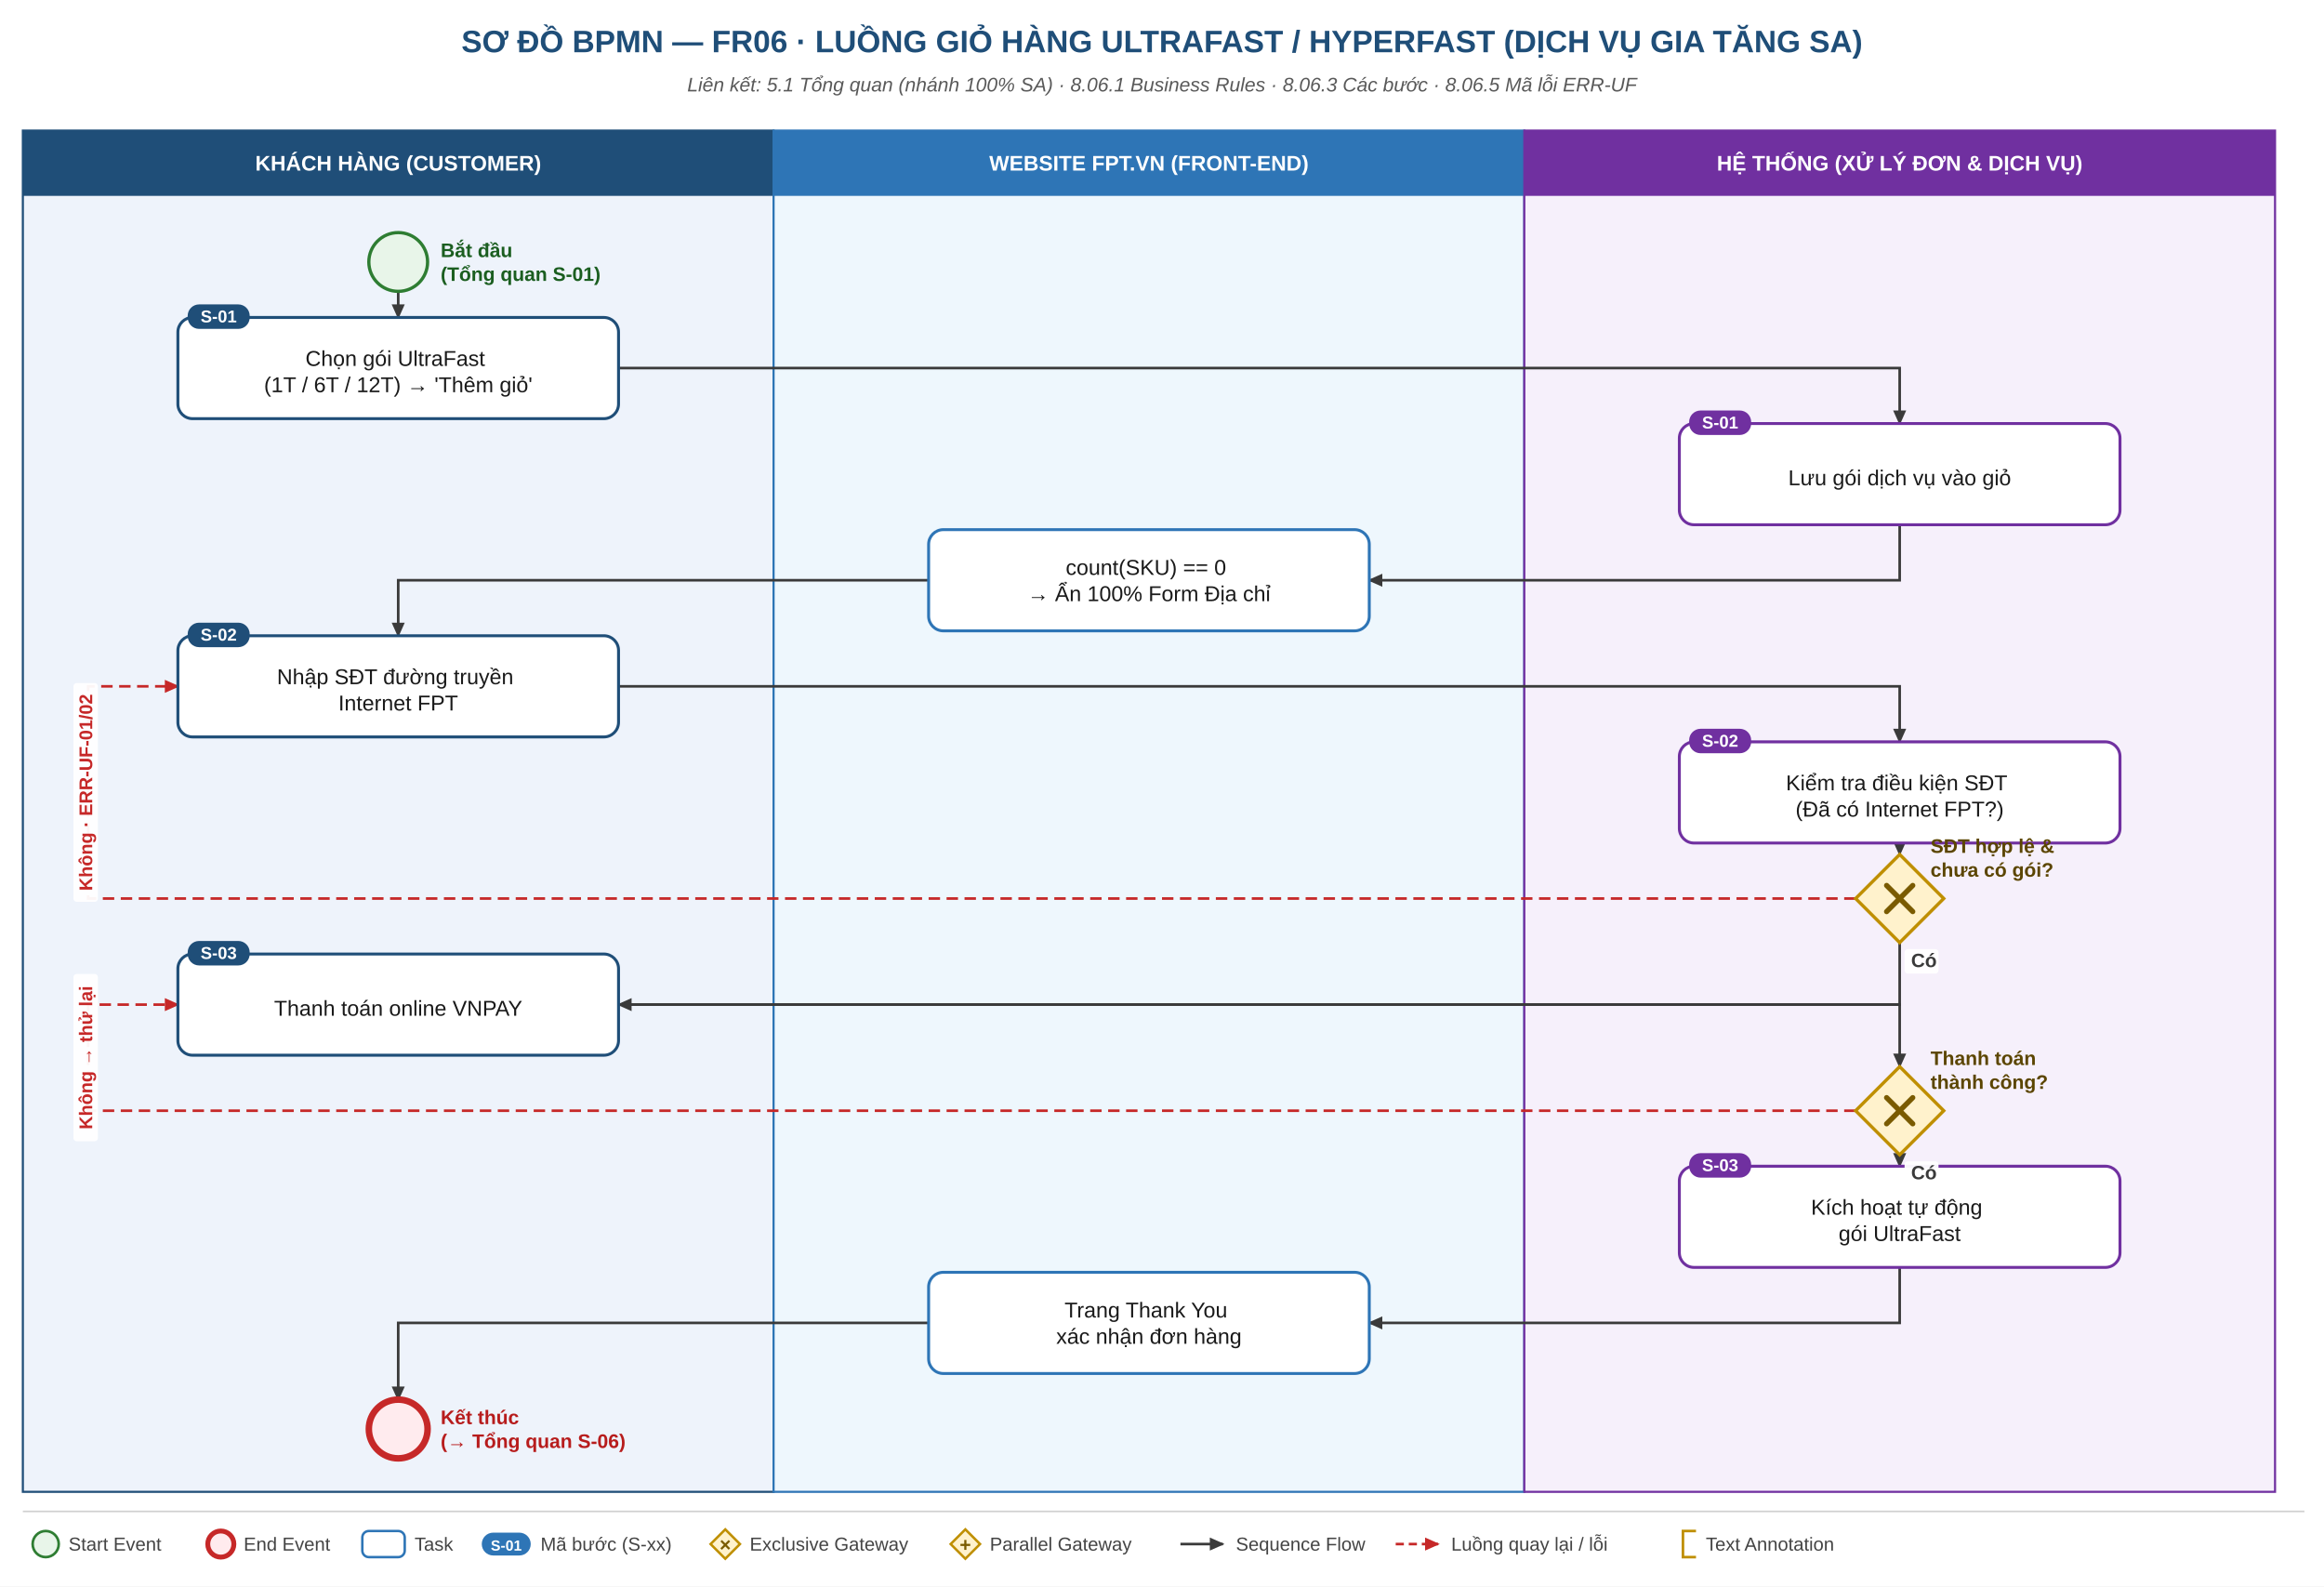
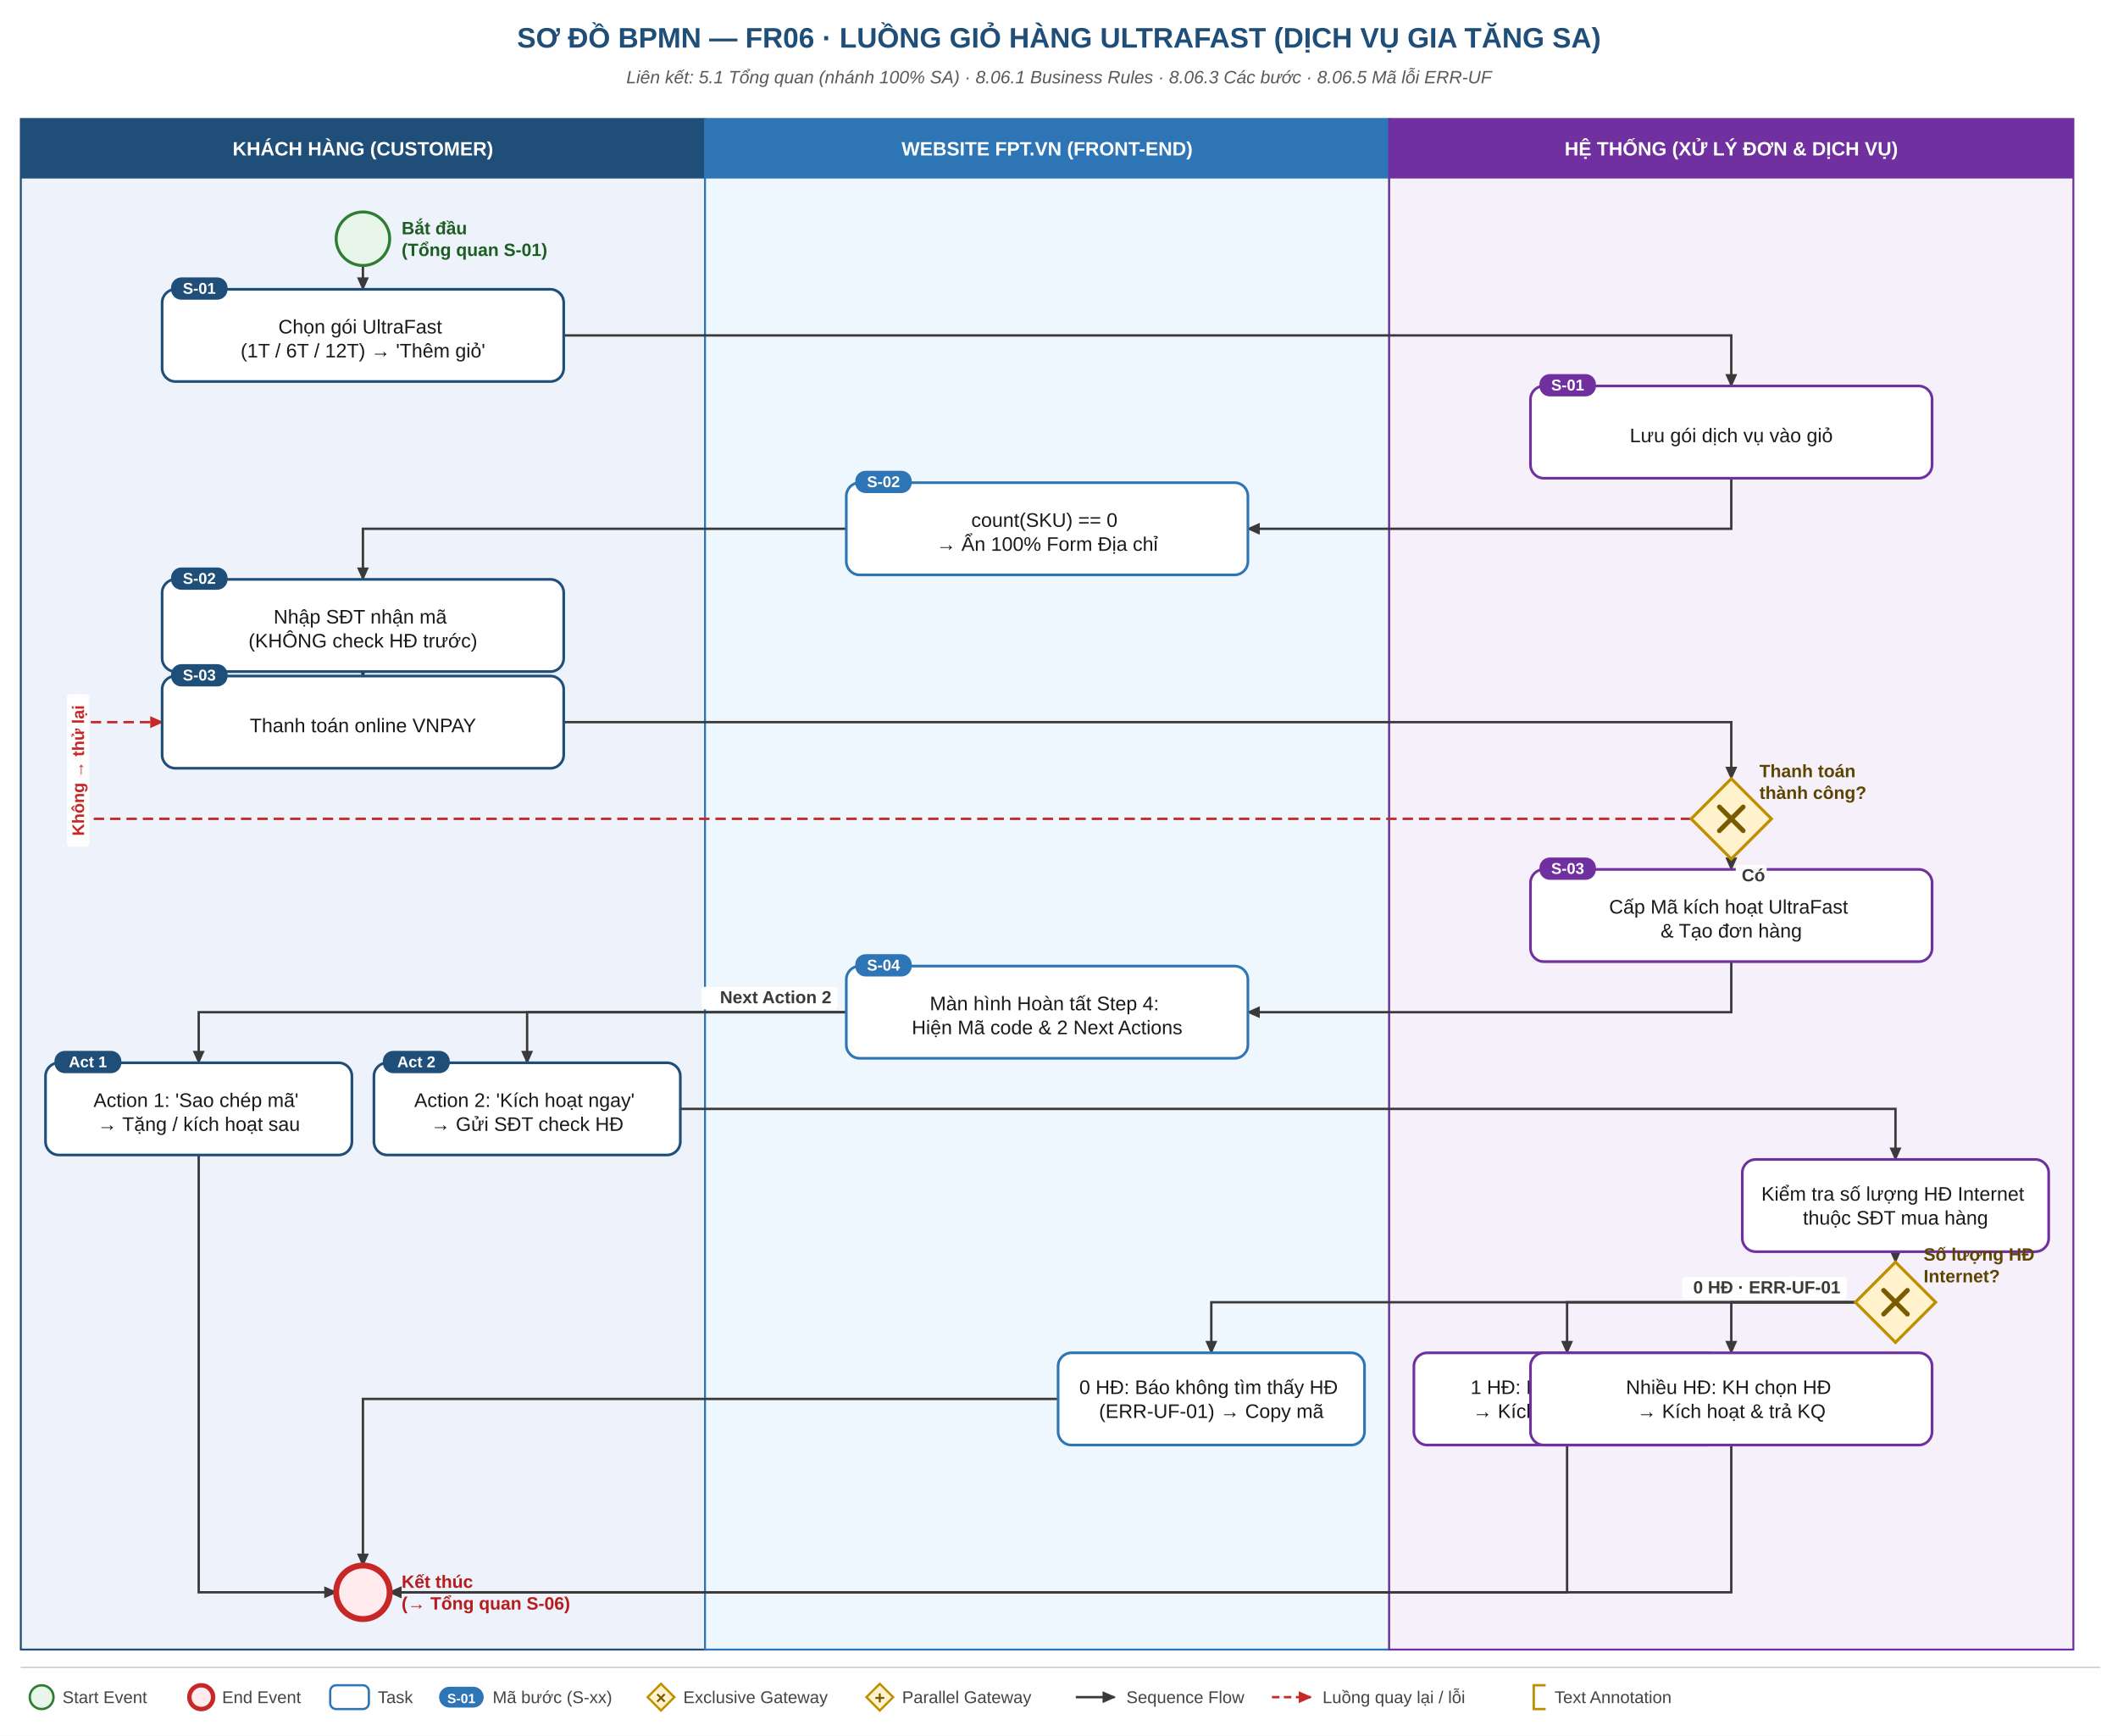
- <svg xmlns="http://www.w3.org/2000/svg" width="1424" height="972" viewBox="0 0 1424 972" font-family="Arial, Helvetica, sans-serif">
-   <rect width="1424" height="972" fill="#ffffff" />
+ <svg xmlns="http://www.w3.org/2000/svg" width="1424" height="1167" viewBox="0 0 1424 1167" font-family="Arial, Helvetica, sans-serif">
+   <rect width="1424" height="1167" fill="#ffffff" />
  <defs>
    <marker id="a" markerWidth="10" markerHeight="10" refX="8" refY="4" orient="auto" markerUnits="userSpaceOnUse">
      <path d="M0,0 L9,4 L0,8 Z" fill="#3a3a3a" />
    </marker>
    <marker id="ar" markerWidth="10" markerHeight="10" refX="8" refY="4" orient="auto" markerUnits="userSpaceOnUse">
      <path d="M0,0 L9,4 L0,8 Z" fill="#c62828" />
    </marker>
  </defs>
-   <text x="712.0" y="32" font-size="19" font-weight="bold" fill="#1f4e78" text-anchor="middle">SƠ ĐỒ BPMN — FR06 · LUỒNG GIỎ HÀNG ULTRAFAST / HYPERFAST (DỊCH VỤ GIA TĂNG SA)</text>
+   <text x="712.0" y="32" font-size="19" font-weight="bold" fill="#1f4e78" text-anchor="middle">SƠ ĐỒ BPMN — FR06 · LUỒNG GIỎ HÀNG ULTRAFAST (DỊCH VỤ GIA TĂNG SA)</text>
  <text x="712.0" y="56" font-size="12" fill="#595959" font-style="italic" text-anchor="middle">Liên kết: 5.1 Tổng quan (nhánh 100% SA) · 8.06.1 Business Rules · 8.06.3 Các bước · 8.06.5 Mã lỗi ERR-UF</text>
-   <rect x="14" y="80" width="460" height="834" fill="#eef3fb" stroke="#1f4e78" stroke-width="1.3" />
+   <rect x="14" y="80" width="460" height="1029" fill="#eef3fb" stroke="#1f4e78" stroke-width="1.3" />
  <rect x="14" y="80" width="460" height="40" fill="#1f4e78" />
  <text x="244.0" y="104.5" font-size="13" font-weight="bold" fill="#fff" text-anchor="middle">KHÁCH HÀNG (CUSTOMER)</text>
-   <rect x="474" y="80" width="460" height="834" fill="#eef7fd" stroke="#2e75b6" stroke-width="1.3" />
+   <rect x="474" y="80" width="460" height="1029" fill="#eef7fd" stroke="#2e75b6" stroke-width="1.3" />
  <rect x="474" y="80" width="460" height="40" fill="#2e75b6" />
  <text x="704.0" y="104.5" font-size="13" font-weight="bold" fill="#fff" text-anchor="middle">WEBSITE FPT.VN (FRONT-END)</text>
-   <rect x="934" y="80" width="460" height="834" fill="#f6f0fb" stroke="#7030a0" stroke-width="1.3" />
+   <rect x="934" y="80" width="460" height="1029" fill="#f6f0fb" stroke="#7030a0" stroke-width="1.3" />
  <rect x="934" y="80" width="460" height="40" fill="#7030a0" />
  <text x="1164.0" y="104.5" font-size="13" font-weight="bold" fill="#fff" text-anchor="middle">HỆ THỐNG (XỬ LÝ ĐƠN &amp; DỊCH VỤ)</text>
  <path d="M244.0,178.5 L244.0,194.5" fill="none" stroke="#3a3a3a" stroke-width="1.6" marker-end="url(#a)" />
  <path d="M379.0,225.5 L1164.0,225.5 L1164.0,259.5" fill="none" stroke="#3a3a3a" stroke-width="1.6" marker-end="url(#a)" />
  <path d="M1164.0,321.5 L1164.0,355.5 L839.0,355.5" fill="none" stroke="#3a3a3a" stroke-width="1.6" marker-end="url(#a)" />
  <path d="M569.0,355.5 L244.0,355.5 L244.0,389.5" fill="none" stroke="#3a3a3a" stroke-width="1.6" marker-end="url(#a)" />
-   <path d="M379.0,420.5 L1164.0,420.5 L1164.0,454.5" fill="none" stroke="#3a3a3a" stroke-width="1.6" marker-end="url(#a)" />
-   <path d="M1164.0,516.5 L1164.0,523.5" fill="none" stroke="#3a3a3a" stroke-width="1.6" marker-end="url(#a)" />
-   <path d="M1164.0,577.5 L1164.0,615.5 L379.0,615.5" fill="none" stroke="#3a3a3a" stroke-width="1.6" marker-end="url(#a)" />
-   <path d="M1137.0,550.5 L54.0,550.5 L54.0,420.5 L109.0,420.5" fill="none" stroke="#c62828" stroke-width="1.6" stroke-dasharray="7,4" marker-end="url(#ar)" />
-   <path d="M379.0,615.5 L1164.0,615.5 L1164.0,653.5" fill="none" stroke="#3a3a3a" stroke-width="1.6" marker-end="url(#a)" />
-   <path d="M1164.0,707.5 L1164.0,714.5" fill="none" stroke="#3a3a3a" stroke-width="1.6" marker-end="url(#a)" />
-   <path d="M1137.0,680.5 L54.0,680.5 L54.0,615.5 L109.0,615.5" fill="none" stroke="#c62828" stroke-width="1.6" stroke-dasharray="7,4" marker-end="url(#ar)" />
-   <path d="M1164.0,776.5 L1164.0,810.5 L839.0,810.5" fill="none" stroke="#3a3a3a" stroke-width="1.6" marker-end="url(#a)" />
-   <path d="M569.0,810.5 L244.0,810.5 L244.0,857.5" fill="none" stroke="#3a3a3a" stroke-width="1.6" marker-end="url(#a)" />
+   <path d="M244.0,451.5 L244.0,454.5" fill="none" stroke="#3a3a3a" stroke-width="1.6" marker-end="url(#a)" />
+   <path d="M379.0,485.5 L1164.0,485.5 L1164.0,523.5" fill="none" stroke="#3a3a3a" stroke-width="1.6" marker-end="url(#a)" />
+   <path d="M1164.0,577.5 L1164.0,584.5" fill="none" stroke="#3a3a3a" stroke-width="1.6" marker-end="url(#a)" />
+   <path d="M1137.0,550.5 L54.0,550.5 L54.0,485.5 L109.0,485.5" fill="none" stroke="#c62828" stroke-width="1.6" stroke-dasharray="7,4" marker-end="url(#ar)" />
+   <path d="M1164.0,646.5 L1164.0,680.5 L839.0,680.5" fill="none" stroke="#3a3a3a" stroke-width="1.6" marker-end="url(#a)" />
+   <path d="M569.0,680.5 L133.6,680.5 L133.6,714.5" fill="none" stroke="#3a3a3a" stroke-width="1.6" marker-end="url(#a)" />
+   <path d="M569.0,680.5 L354.4,680.5 L354.4,714.5" fill="none" stroke="#3a3a3a" stroke-width="1.6" marker-end="url(#a)" />
+   <path d="M133.6,776.5 L133.6,1070.5 L226.0,1070.5" fill="none" stroke="#3a3a3a" stroke-width="1.6" marker-end="url(#a)" />
+   <path d="M457.4,745.5 L1274.4,745.5 L1274.4,779.5" fill="none" stroke="#3a3a3a" stroke-width="1.6" marker-end="url(#a)" />
+   <path d="M1274.4,841.5 L1274.4,848.5" fill="none" stroke="#3a3a3a" stroke-width="1.6" marker-end="url(#a)" />
+   <path d="M1247.4,875.5 L1053.6,875.5 L1053.6,909.5" fill="none" stroke="#3a3a3a" stroke-width="1.6" marker-end="url(#a)" />
+   <path d="M1247.4,875.5 L1164.0,875.5 L1164.0,909.5" fill="none" stroke="#3a3a3a" stroke-width="1.6" marker-end="url(#a)" />
+   <path d="M1247.4,875.5 L814.4,875.5 L814.4,909.5" fill="none" stroke="#3a3a3a" stroke-width="1.6" marker-end="url(#a)" />
+   <path d="M1053.6,971.5 L1053.6,1070.5 L262.0,1070.5" fill="none" stroke="#3a3a3a" stroke-width="1.6" marker-end="url(#a)" />
+   <path d="M1164.0,971.5 L1164.0,1070.5 L262.0,1070.5" fill="none" stroke="#3a3a3a" stroke-width="1.6" marker-end="url(#a)" />
+   <path d="M711.4,940.5 L244.0,940.5 L244.0,1052.5" fill="none" stroke="#3a3a3a" stroke-width="1.6" marker-end="url(#a)" />
  <circle cx="244.0" cy="160.5" r="18" fill="#e8f5e9" stroke="#2e7d32" stroke-width="2" />
  <text x="270.0" y="157.5" font-size="12" fill="#1b5e20" font-weight="bold" text-anchor="start">
    <tspan x="270.0" dy="0.0">Bắt đầu</tspan>
    <tspan x="270.0" dy="14.6">(Tổng quan S-01)</tspan>
  </text>
  <rect x="109.0" y="194.5" width="270" height="62" rx="9" fill="#ffffff" stroke="#1f4e78" stroke-width="1.8" />
  <text x="244.0" y="224.2" font-size="13.2" fill="#1a1a1a" font-weight="normal" text-anchor="middle">
    <tspan x="244.0" dy="0.0">Chọn gói UltraFast</tspan>
    <tspan x="244.0" dy="16.1">(1T / 6T / 12T) → 'Thêm giỏ'</tspan>
  </text>
  <rect x="115.0" y="186.5" width="38" height="15" rx="7" fill="#1f4e78" />
  <text x="134.0" y="197.5" font-size="10.5" font-weight="bold" fill="#fff" text-anchor="middle">S-01</text>
  <rect x="1029.0" y="259.5" width="270" height="62" rx="9" fill="#ffffff" stroke="#7030a0" stroke-width="1.8" />
  <text x="1164.0" y="297.3" font-size="13.2" fill="#1a1a1a" font-weight="normal" text-anchor="middle">
    <tspan x="1164.0" dy="0.0">Lưu gói dịch vụ vào giỏ</tspan>
  </text>
  <rect x="1035.0" y="251.5" width="38" height="15" rx="7" fill="#7030a0" />
  <text x="1054.0" y="262.5" font-size="10.5" font-weight="bold" fill="#fff" text-anchor="middle">S-01</text>
  <rect x="569.0" y="324.5" width="270" height="62" rx="9" fill="#ffffff" stroke="#2e75b6" stroke-width="1.8" />
-   <text x="704.0" y="352.2" font-size="13.2" fill="#1a1a1a" font-weight="normal" text-anchor="middle">
+   <text x="704.0" y="354.2" font-size="13.2" fill="#1a1a1a" font-weight="normal" text-anchor="middle">
    <tspan x="704.0" dy="0.0">count(SKU) == 0</tspan>
    <tspan x="704.0" dy="16.1">→ Ẩn 100% Form Địa chỉ</tspan>
  </text>
+   <rect x="575.0" y="316.5" width="38" height="15" rx="7" fill="#2e75b6" />
+   <text x="594.0" y="327.5" font-size="10.5" font-weight="bold" fill="#fff" text-anchor="middle">S-02</text>
  <rect x="109.0" y="389.5" width="270" height="62" rx="9" fill="#ffffff" stroke="#1f4e78" stroke-width="1.8" />
  <text x="244.0" y="419.2" font-size="13.2" fill="#1a1a1a" font-weight="normal" text-anchor="middle">
-     <tspan x="244.0" dy="0.0">Nhập SĐT đường truyền</tspan>
-     <tspan x="244.0" dy="16.1">Internet FPT</tspan>
+     <tspan x="244.0" dy="0.0">Nhập SĐT nhận mã</tspan>
+     <tspan x="244.0" dy="16.1">(KHÔNG check HĐ trước)</tspan>
  </text>
  <rect x="115.0" y="381.5" width="38" height="15" rx="7" fill="#1f4e78" />
  <text x="134.0" y="392.5" font-size="10.5" font-weight="bold" fill="#fff" text-anchor="middle">S-02</text>
-   <rect x="1029.0" y="454.5" width="270" height="62" rx="9" fill="#ffffff" stroke="#7030a0" stroke-width="1.8" />
-   <text x="1164.0" y="484.2" font-size="13.2" fill="#1a1a1a" font-weight="normal" text-anchor="middle">
-     <tspan x="1164.0" dy="0.0">Kiểm tra điều kiện SĐT</tspan>
-     <tspan x="1164.0" dy="16.1">(Đã có Internet FPT?)</tspan>
+   <rect x="109.0" y="454.5" width="270" height="62" rx="9" fill="#ffffff" stroke="#1f4e78" stroke-width="1.8" />
+   <text x="244.0" y="492.3" font-size="13.2" fill="#1a1a1a" font-weight="normal" text-anchor="middle">
+     <tspan x="244.0" dy="0.0">Thanh toán online VNPAY</tspan>
  </text>
-   <rect x="1035.0" y="446.5" width="38" height="15" rx="7" fill="#7030a0" />
-   <text x="1054.0" y="457.5" font-size="10.5" font-weight="bold" fill="#fff" text-anchor="middle">S-02</text>
+   <rect x="115.0" y="446.5" width="38" height="15" rx="7" fill="#1f4e78" />
+   <text x="134.0" y="457.5" font-size="10.5" font-weight="bold" fill="#fff" text-anchor="middle">S-03</text>
  <polygon points="1164.0,523.5 1191.0,550.5 1164.0,577.5 1137.0,550.5" fill="#fff2cc" stroke="#bf8f00" stroke-width="2" />
  <path d="M1156.0,542.5 L1172.0,558.5 M1172.0,542.5 L1156.0,558.5" stroke="#7a5b00" stroke-width="3.2" stroke-linecap="round" />
  <text x="1182.9" y="522.5" font-size="12" fill="#5b4500" font-weight="bold" text-anchor="start">
-     <tspan x="1182.9" dy="0.0">SĐT hợp lệ &amp;</tspan>
-     <tspan x="1182.9" dy="14.6">chưa có gói?</tspan>
-   </text>
-   <rect x="109.0" y="584.5" width="270" height="62" rx="9" fill="#ffffff" stroke="#1f4e78" stroke-width="1.8" />
-   <text x="244.0" y="622.3" font-size="13.2" fill="#1a1a1a" font-weight="normal" text-anchor="middle">
-     <tspan x="244.0" dy="0.0">Thanh toán online VNPAY</tspan>
-   </text>
-   <rect x="115.0" y="576.5" width="38" height="15" rx="7" fill="#1f4e78" />
-   <text x="134.0" y="587.5" font-size="10.5" font-weight="bold" fill="#fff" text-anchor="middle">S-03</text>
-   <polygon points="1164.0,653.5 1191.0,680.5 1164.0,707.5 1137.0,680.5" fill="#fff2cc" stroke="#bf8f00" stroke-width="2" />
-   <path d="M1156.0,672.5 L1172.0,688.5 M1172.0,672.5 L1156.0,688.5" stroke="#7a5b00" stroke-width="3.2" stroke-linecap="round" />
-   <text x="1182.9" y="652.5" font-size="12" fill="#5b4500" font-weight="bold" text-anchor="start">
    <tspan x="1182.9" dy="0.0">Thanh toán</tspan>
    <tspan x="1182.9" dy="14.6">thành công?</tspan>
  </text>
-   <rect x="1029.0" y="714.5" width="270" height="62" rx="9" fill="#ffffff" stroke="#7030a0" stroke-width="1.8" />
-   <text x="1164.0" y="744.2" font-size="13.2" fill="#1a1a1a" font-weight="normal" text-anchor="middle">
-     <tspan x="1164.0" dy="0.0">Kích hoạt tự động</tspan>
-     <tspan x="1164.0" dy="16.1">gói UltraFast</tspan>
+   <rect x="1029.0" y="584.5" width="270" height="62" rx="9" fill="#ffffff" stroke="#7030a0" stroke-width="1.8" />
+   <text x="1164.0" y="614.2" font-size="13.2" fill="#1a1a1a" font-weight="normal" text-anchor="middle">
+     <tspan x="1164.0" dy="0.0">Cấp Mã kích hoạt UltraFast</tspan>
+     <tspan x="1164.0" dy="16.1">&amp; Tạo đơn hàng</tspan>
  </text>
-   <rect x="1035.0" y="706.5" width="38" height="15" rx="7" fill="#7030a0" />
-   <text x="1054.0" y="717.5" font-size="10.5" font-weight="bold" fill="#fff" text-anchor="middle">S-03</text>
-   <rect x="569.0" y="779.5" width="270" height="62" rx="9" fill="#ffffff" stroke="#2e75b6" stroke-width="1.8" />
-   <text x="704.0" y="807.2" font-size="13.2" fill="#1a1a1a" font-weight="normal" text-anchor="middle">
-     <tspan x="704.0" dy="0.0">Trang Thank You</tspan>
-     <tspan x="704.0" dy="16.1">xác nhận đơn hàng</tspan>
+   <rect x="1035.0" y="576.5" width="38" height="15" rx="7" fill="#7030a0" />
+   <text x="1054.0" y="587.5" font-size="10.5" font-weight="bold" fill="#fff" text-anchor="middle">S-03</text>
+   <rect x="569.0" y="649.5" width="270" height="62" rx="9" fill="#ffffff" stroke="#2e75b6" stroke-width="1.8" />
+   <text x="704.0" y="679.2" font-size="13.2" fill="#1a1a1a" font-weight="normal" text-anchor="middle">
+     <tspan x="704.0" dy="0.0">Màn hình Hoàn tất Step 4:</tspan>
+     <tspan x="704.0" dy="16.1">Hiện Mã code &amp; 2 Next Actions</tspan>
  </text>
-   <circle cx="244.0" cy="875.5" r="18" fill="#ffebee" stroke="#c62828" stroke-width="4" />
-   <text x="270.0" y="872.5" font-size="12" fill="#b71c1c" font-weight="bold" text-anchor="start">
+   <rect x="575.0" y="641.5" width="38" height="15" rx="7" fill="#2e75b6" />
+   <text x="594.0" y="652.5" font-size="10.5" font-weight="bold" fill="#fff" text-anchor="middle">S-04</text>
+   <rect x="30.6" y="714.5" width="206" height="62" rx="9" fill="#ffffff" stroke="#1f4e78" stroke-width="1.8" />
+   <text x="133.6" y="744.2" font-size="13.2" fill="#1a1a1a" font-weight="normal" text-anchor="middle">
+     <tspan x="133.6" dy="0.0">Action 1: 'Sao chép mã'</tspan>
+     <tspan x="133.6" dy="16.1">→ Tặng / kích hoạt sau</tspan>
+   </text>
+   <rect x="36.6" y="706.5" width="45" height="15" rx="7" fill="#1f4e78" />
+   <text x="59.1" y="717.5" font-size="10.5" font-weight="bold" fill="#fff" text-anchor="middle">Act 1</text>
+   <rect x="251.4" y="714.5" width="206" height="62" rx="9" fill="#ffffff" stroke="#1f4e78" stroke-width="1.8" />
+   <text x="354.4" y="744.2" font-size="13.2" fill="#1a1a1a" font-weight="normal" text-anchor="middle">
+     <tspan x="354.4" dy="0.0">Action 2: 'Kích hoạt ngay'</tspan>
+     <tspan x="354.4" dy="16.1">→ Gửi SĐT check HĐ</tspan>
+   </text>
+   <rect x="257.4" y="706.5" width="45" height="15" rx="7" fill="#1f4e78" />
+   <text x="279.9" y="717.5" font-size="10.5" font-weight="bold" fill="#fff" text-anchor="middle">Act 2</text>
+   <rect x="1171.4" y="779.5" width="206" height="62" rx="9" fill="#ffffff" stroke="#7030a0" stroke-width="1.8" />
+   <text x="1274.4" y="807.2" font-size="13.2" fill="#1a1a1a" font-weight="normal" text-anchor="middle">
+     <tspan x="1274.4" dy="0.0">Kiểm tra số lượng HĐ Internet</tspan>
+     <tspan x="1274.4" dy="16.1">thuộc SĐT mua hàng</tspan>
+   </text>
+   <polygon points="1274.4,848.5 1301.4,875.5 1274.4,902.5 1247.4,875.5" fill="#fff2cc" stroke="#bf8f00" stroke-width="2" />
+   <path d="M1266.4,867.5 L1282.4,883.5 M1282.4,867.5 L1266.4,883.5" stroke="#7a5b00" stroke-width="3.2" stroke-linecap="round" />
+   <text x="1293.3" y="847.5" font-size="12" fill="#5b4500" font-weight="bold" text-anchor="start">
+     <tspan x="1293.3" dy="0.0">Số lượng HĐ</tspan>
+     <tspan x="1293.3" dy="14.6">Internet?</tspan>
+   </text>
+   <rect x="950.6" y="909.5" width="206" height="62" rx="9" fill="#ffffff" stroke="#7030a0" stroke-width="1.8" />
+   <text x="1053.6" y="937.2" font-size="13.2" fill="#1a1a1a" font-weight="normal" text-anchor="middle">
+     <tspan x="1053.6" dy="0.0">1 HĐ: KH bấm HĐ đó</tspan>
+     <tspan x="1053.6" dy="16.1">→ Kích hoạt &amp; trả KQ</tspan>
+   </text>
+   <rect x="1029.0" y="909.5" width="270" height="62" rx="9" fill="#ffffff" stroke="#7030a0" stroke-width="1.8" />
+   <text x="1164.0" y="937.2" font-size="13.2" fill="#1a1a1a" font-weight="normal" text-anchor="middle">
+     <tspan x="1164.0" dy="0.0">Nhiều HĐ: KH chọn HĐ</tspan>
+     <tspan x="1164.0" dy="16.1">→ Kích hoạt &amp; trả KQ</tspan>
+   </text>
+   <rect x="711.4" y="909.5" width="206" height="62" rx="9" fill="#ffffff" stroke="#2e75b6" stroke-width="1.8" />
+   <text x="814.4" y="937.2" font-size="13.2" fill="#1a1a1a" font-weight="normal" text-anchor="middle">
+     <tspan x="814.4" dy="0.0">0 HĐ: Báo không tìm thấy HĐ</tspan>
+     <tspan x="814.4" dy="16.1">(ERR-UF-01) → Copy mã</tspan>
+   </text>
+   <circle cx="244.0" cy="1070.5" r="18" fill="#ffebee" stroke="#c62828" stroke-width="4" />
+   <text x="270.0" y="1067.5" font-size="12" fill="#b71c1c" font-weight="bold" text-anchor="start">
    <tspan x="270.0" dy="0.0">Kết thúc</tspan>
    <tspan x="270.0" dy="14.6">(→ Tổng quan S-06)</tspan>
  </text>
  <rect x="1167.0" y="581.5" width="20.8" height="15" fill="#ffffff" opacity="0.95" rx="2" />
  <text x="1171.0" y="592.5" font-size="11.8" font-weight="bold" fill="#3a3a3a" text-anchor="start">Có</text>
-   <g transform="rotate(-90 54.0 485.5)">
-     <rect x="-13.0" y="476.5" width="134.0" height="15" fill="#fff" opacity="0.95" rx="2" />
-     <text x="54.0" y="488.0" font-size="11.3" font-weight="bold" fill="#c62828" text-anchor="middle">Không · ERR-UF-01/02</text>
+   <g transform="rotate(-90 54.0 518.0)">
+     <rect x="2.8" y="509.0" width="102.5" height="15" fill="#fff" opacity="0.95" rx="2" />
+     <text x="54.0" y="520.5" font-size="11.3" font-weight="bold" fill="#c62828" text-anchor="middle">Không → thử lại</text>
  </g>
-   <rect x="1167.0" y="711.5" width="20.8" height="15" fill="#ffffff" opacity="0.95" rx="2" />
-   <text x="1171.0" y="722.5" font-size="11.8" font-weight="bold" fill="#3a3a3a" text-anchor="start">Có</text>
-   <g transform="rotate(-90 54.0 648.0)">
-     <rect x="2.8" y="639.0" width="102.5" height="15" fill="#fff" opacity="0.95" rx="2" />
-     <text x="54.0" y="650.5" font-size="11.3" font-weight="bold" fill="#c62828" text-anchor="middle">Không → thử lại</text>
-   </g>
-   <line x1="14" y1="926.0" x2="1412" y2="926.0" stroke="#d0d0d0" />
-   <circle cx="28" cy="946.0" r="8" fill="#e8f5e9" stroke="#2e7d32" stroke-width="1.6" />
-   <text x="42" y="950.0" font-size="11.5" fill="#444">Start Event</text>
-   <circle cx="135.3" cy="946.0" r="8" fill="#ffebee" stroke="#c62828" stroke-width="3" />
-   <text x="149.3" y="950.0" font-size="11.5" fill="#444">End Event</text>
-   <rect x="222.0" y="938.0" width="26" height="16" rx="4" fill="#fff" stroke="#2e75b6" stroke-width="1.5" />
-   <text x="254.0" y="950.0" font-size="11.5" fill="#444">Task</text>
-   <rect x="295.2" y="939.0" width="30" height="14" rx="7" fill="#2e75b6" />
-   <text x="310.2" y="950.0" font-size="9" font-weight="bold" fill="#fff" text-anchor="middle">S-01</text>
-   <text x="331.2" y="950.0" font-size="11.5" fill="#444">Mã bước (S-xx)</text>
-   <polygon points="444.4,937.0 453.4,946.0 444.4,955.0 435.4,946.0" fill="#fff2cc" stroke="#bf8f00" stroke-width="1.5" />
-   <text x="444.4" y="950.5" font-size="12" font-weight="bold" fill="#7a5b00" text-anchor="middle">×</text>
-   <text x="459.4" y="950.0" font-size="11.5" fill="#444">Exclusive Gateway</text>
-   <polygon points="591.5,937.0 600.5,946.0 591.5,955.0 582.5,946.0" fill="#fff2cc" stroke="#bf8f00" stroke-width="1.5" />
-   <text x="591.5" y="950.5" font-size="12" font-weight="bold" fill="#7a5b00" text-anchor="middle">+</text>
-   <text x="606.5" y="950.0" font-size="11.5" fill="#444">Parallel Gateway</text>
-   <path d="M723.3,946.0 L749.3,946.0" stroke="#3a3a3a" stroke-width="1.6" marker-end="url(#a)" />
-   <text x="757.3" y="950.0" font-size="11.5" fill="#444">Sequence Flow</text>
-   <path d="M855.2,946.0 L881.2,946.0" stroke="#c62828" stroke-width="1.6" stroke-dasharray="5,3" marker-end="url(#ar)" />
-   <text x="889.2" y="950.0" font-size="11.5" fill="#444">Luồng quay lại / lỗi</text>
-   <path d="M1039.2,938.0 L1031.2,938.0 L1031.2,954.0 L1039.2,954.0" fill="none" stroke="#bf8f00" stroke-width="1.6" />
-   <text x="1045.2" y="950.0" font-size="11.5" fill="#444">Text Annotation</text>
+   <rect x="471.8" y="663.5" width="91.2" height="15" fill="#ffffff" opacity="0.95" rx="2" />
+   <text x="559.0" y="674.5" font-size="11.8" font-weight="bold" fill="#3a3a3a" text-anchor="end">Next Action 1</text>
+   <rect x="471.8" y="663.5" width="91.2" height="15" fill="#ffffff" opacity="0.95" rx="2" />
+   <text x="559.0" y="674.5" font-size="11.8" font-weight="bold" fill="#3a3a3a" text-anchor="end">Next Action 2</text>
+   <rect x="1207.8" y="858.5" width="33.6" height="15" fill="#ffffff" opacity="0.95" rx="2" />
+   <text x="1237.4" y="869.5" font-size="11.8" font-weight="bold" fill="#3a3a3a" text-anchor="end">1 HĐ</text>
+   <rect x="1182.2" y="858.5" width="59.2" height="15" fill="#ffffff" opacity="0.95" rx="2" />
+   <text x="1237.4" y="869.5" font-size="11.8" font-weight="bold" fill="#3a3a3a" text-anchor="end">Nhiều HĐ</text>
+   <rect x="1131.0" y="858.5" width="110.4" height="15" fill="#ffffff" opacity="0.95" rx="2" />
+   <text x="1237.4" y="869.5" font-size="11.8" font-weight="bold" fill="#3a3a3a" text-anchor="end">0 HĐ · ERR-UF-01</text>
+   <line x1="14" y1="1121.0" x2="1412" y2="1121.0" stroke="#d0d0d0" />
+   <circle cx="28" cy="1141.0" r="8" fill="#e8f5e9" stroke="#2e7d32" stroke-width="1.6" />
+   <text x="42" y="1145.0" font-size="11.5" fill="#444">Start Event</text>
+   <circle cx="135.3" cy="1141.0" r="8" fill="#ffebee" stroke="#c62828" stroke-width="3" />
+   <text x="149.3" y="1145.0" font-size="11.5" fill="#444">End Event</text>
+   <rect x="222.0" y="1133.0" width="26" height="16" rx="4" fill="#fff" stroke="#2e75b6" stroke-width="1.5" />
+   <text x="254.0" y="1145.0" font-size="11.5" fill="#444">Task</text>
+   <rect x="295.2" y="1134.0" width="30" height="14" rx="7" fill="#2e75b6" />
+   <text x="310.2" y="1145.0" font-size="9" font-weight="bold" fill="#fff" text-anchor="middle">S-01</text>
+   <text x="331.2" y="1145.0" font-size="11.5" fill="#444">Mã bước (S-xx)</text>
+   <polygon points="444.4,1132.0 453.4,1141.0 444.4,1150.0 435.4,1141.0" fill="#fff2cc" stroke="#bf8f00" stroke-width="1.5" />
+   <text x="444.4" y="1145.5" font-size="12" font-weight="bold" fill="#7a5b00" text-anchor="middle">×</text>
+   <text x="459.4" y="1145.0" font-size="11.5" fill="#444">Exclusive Gateway</text>
+   <polygon points="591.5,1132.0 600.5,1141.0 591.5,1150.0 582.5,1141.0" fill="#fff2cc" stroke="#bf8f00" stroke-width="1.5" />
+   <text x="591.5" y="1145.5" font-size="12" font-weight="bold" fill="#7a5b00" text-anchor="middle">+</text>
+   <text x="606.5" y="1145.0" font-size="11.5" fill="#444">Parallel Gateway</text>
+   <path d="M723.3,1141.0 L749.3,1141.0" stroke="#3a3a3a" stroke-width="1.6" marker-end="url(#a)" />
+   <text x="757.3" y="1145.0" font-size="11.5" fill="#444">Sequence Flow</text>
+   <path d="M855.2,1141.0 L881.2,1141.0" stroke="#c62828" stroke-width="1.6" stroke-dasharray="5,3" marker-end="url(#ar)" />
+   <text x="889.2" y="1145.0" font-size="11.5" fill="#444">Luồng quay lại / lỗi</text>
+   <path d="M1039.2,1133.0 L1031.2,1133.0 L1031.2,1149.0 L1039.2,1149.0" fill="none" stroke="#bf8f00" stroke-width="1.6" />
+   <text x="1045.2" y="1145.0" font-size="11.5" fill="#444">Text Annotation</text>
</svg>
